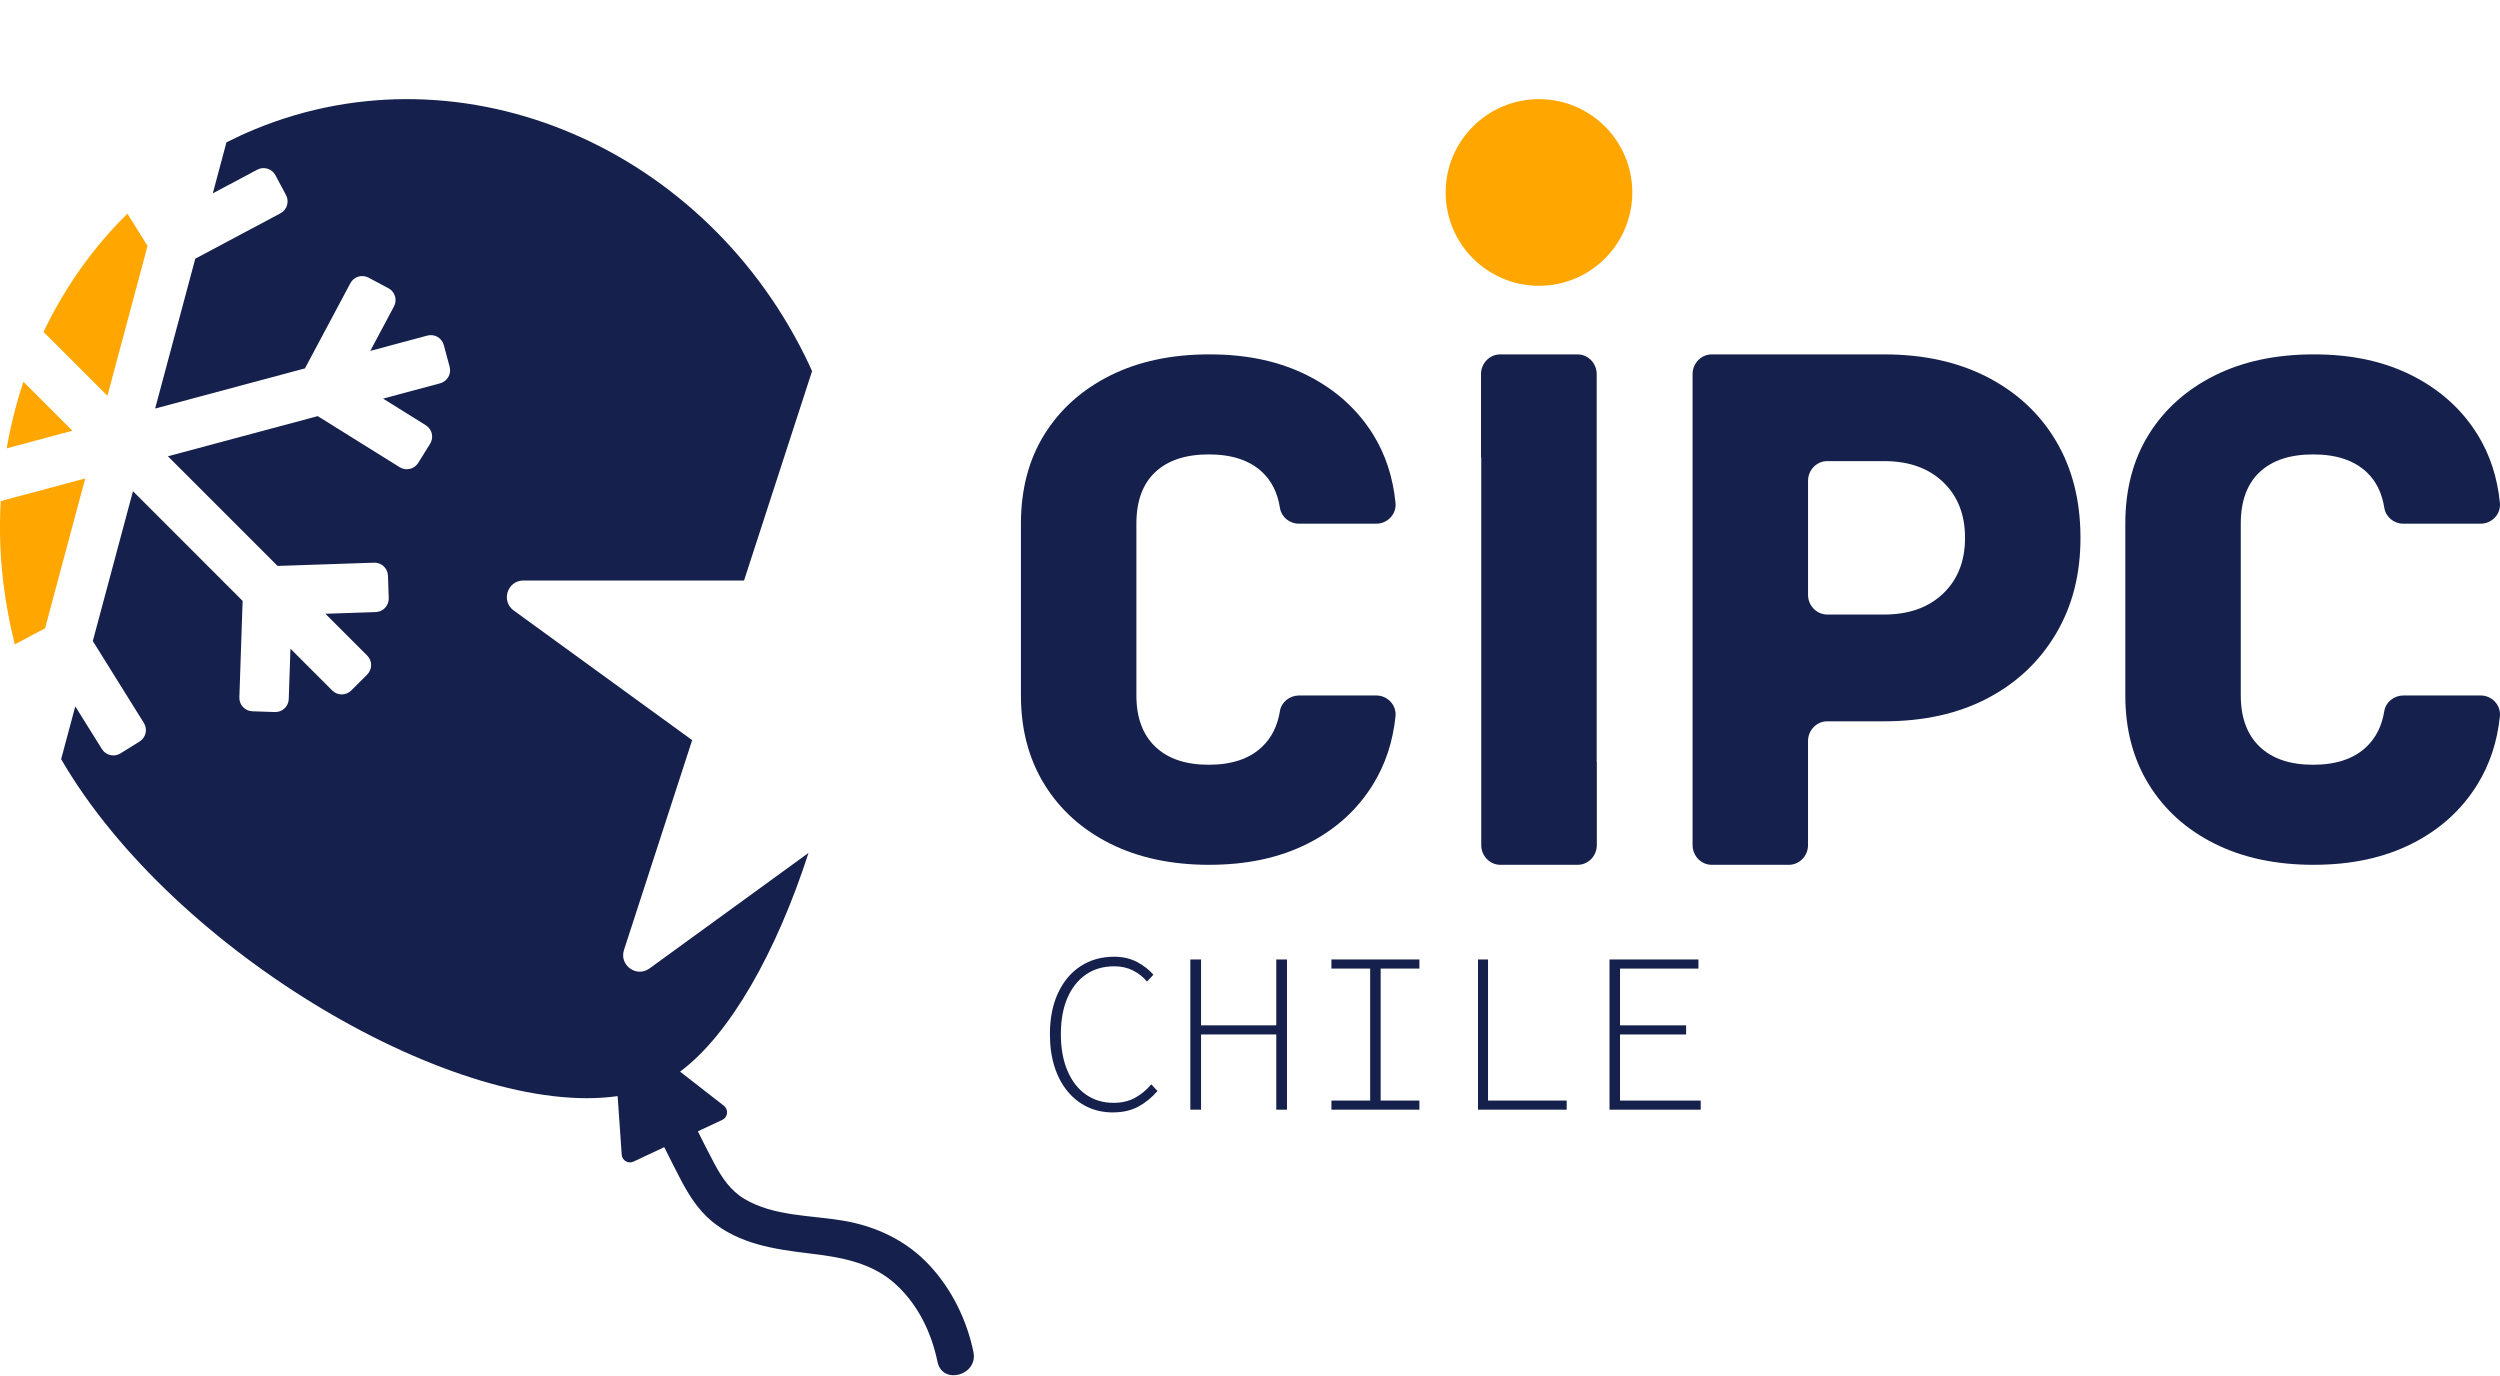
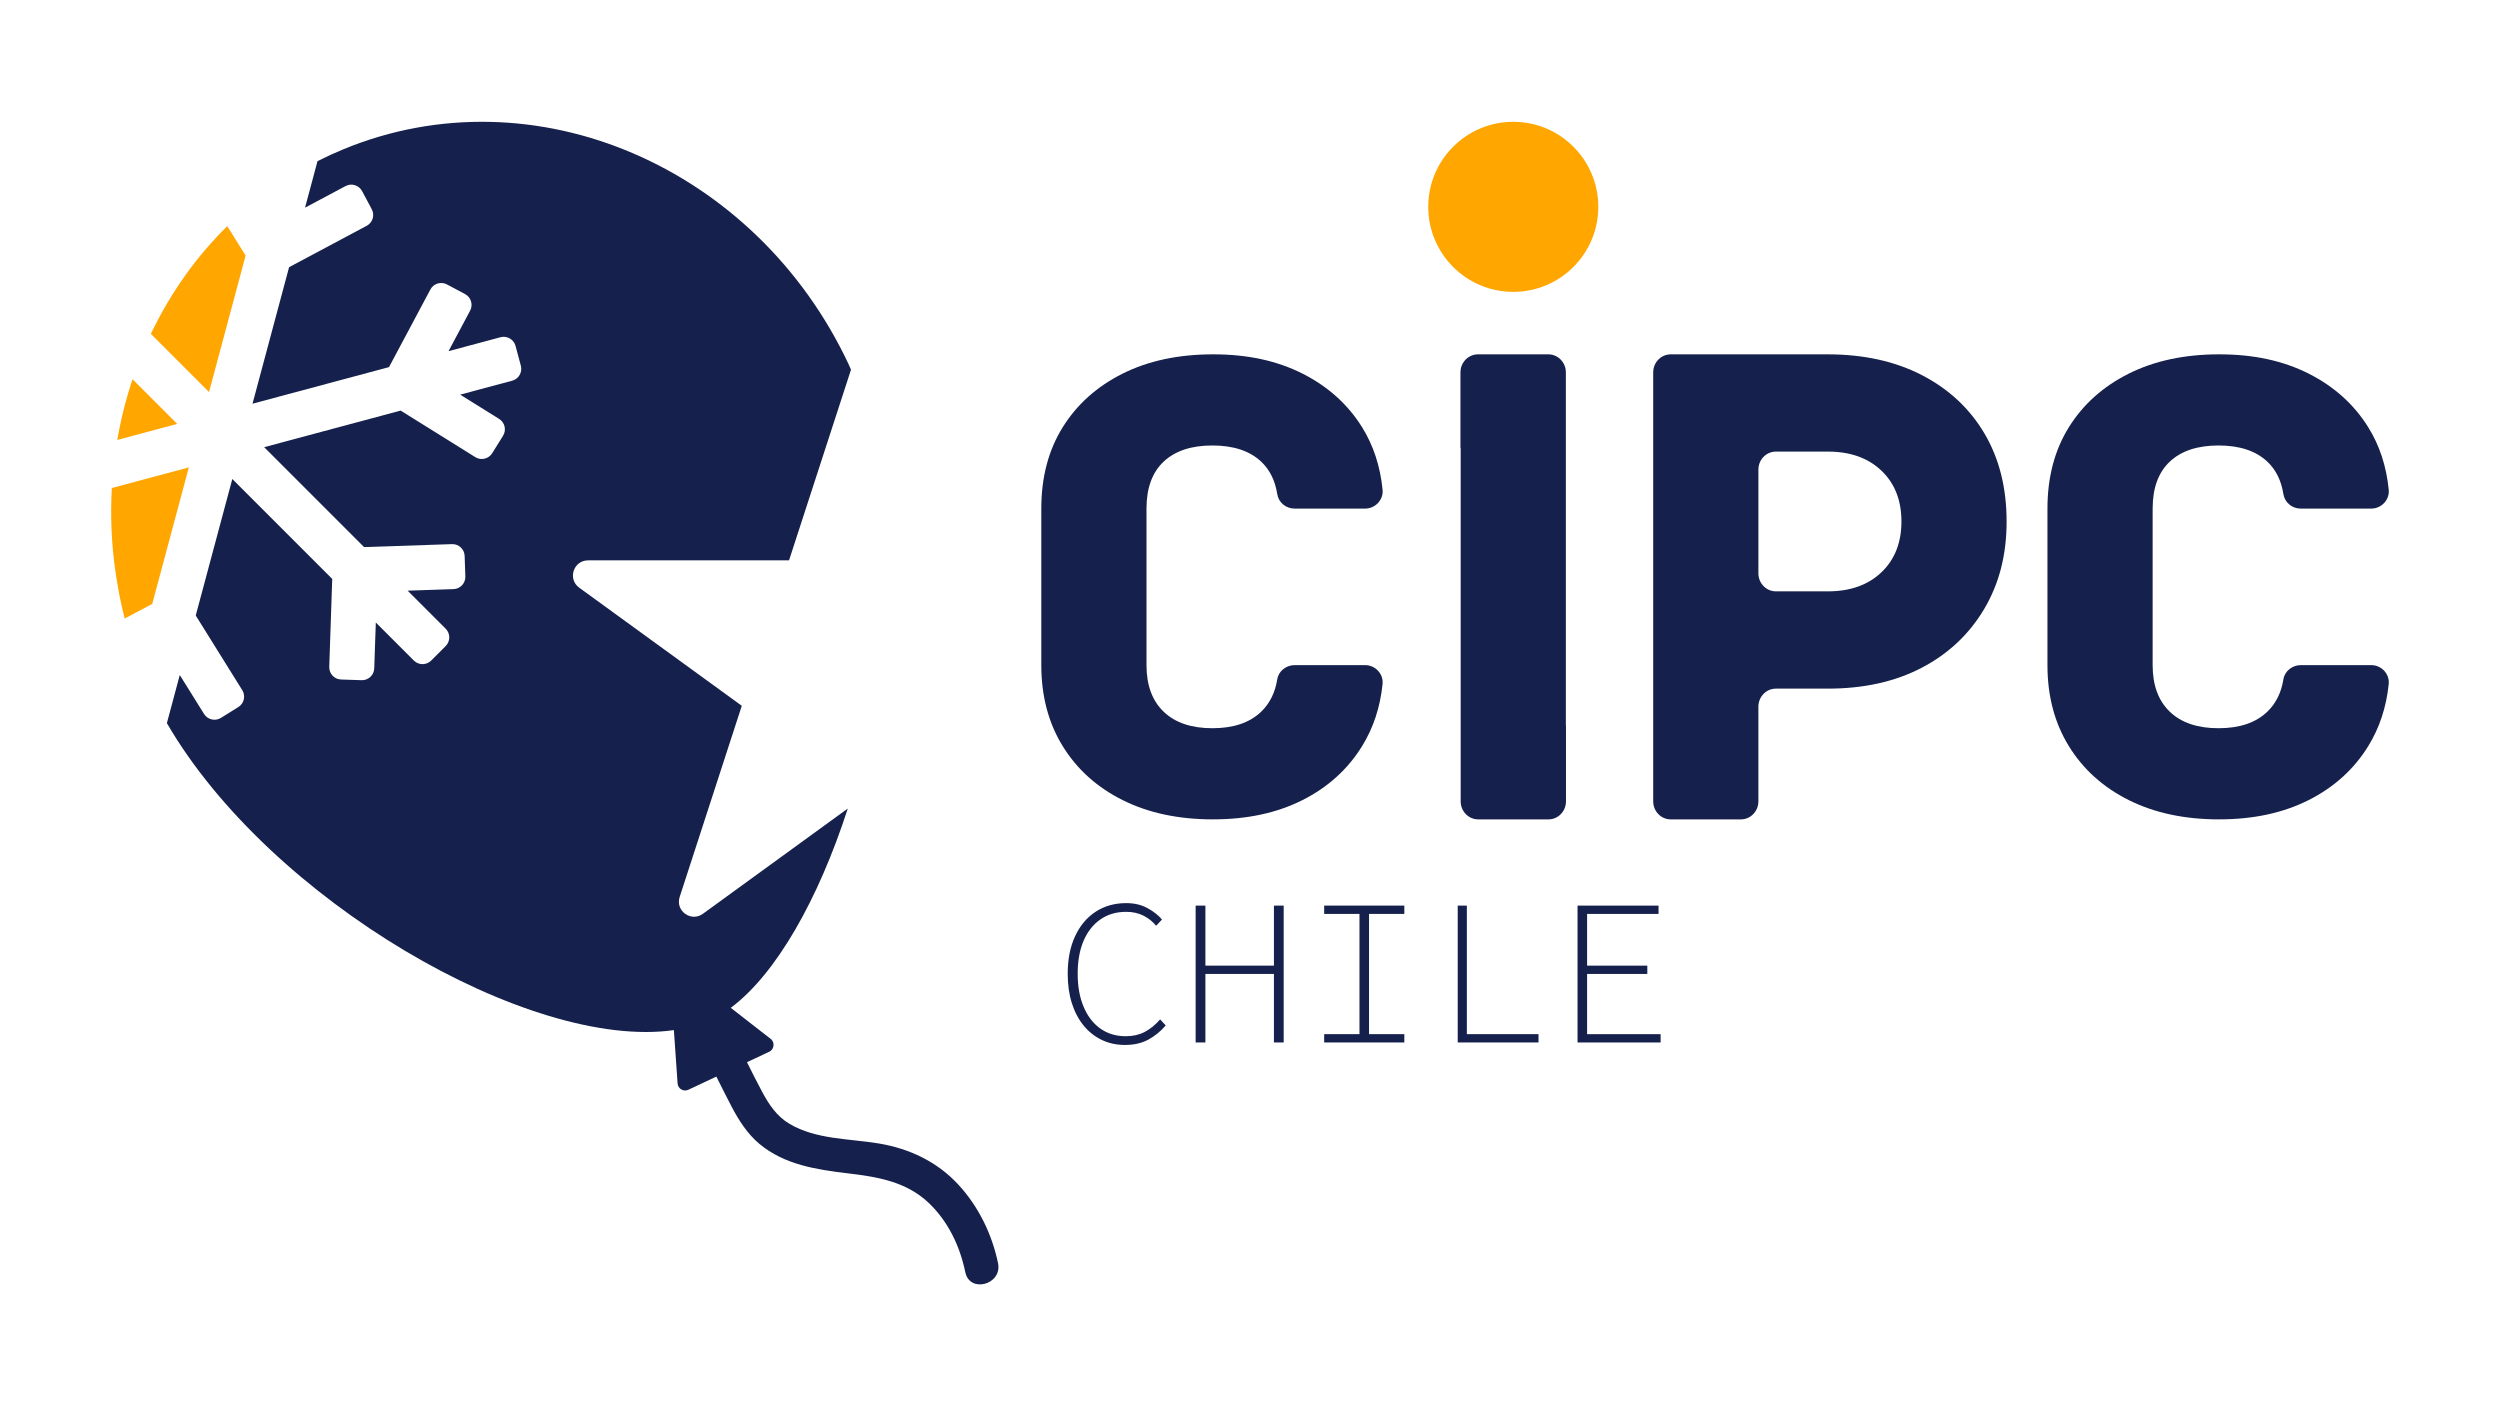
- <svg xmlns="http://www.w3.org/2000/svg" version="1.1" viewBox="0 0 1749.215 962.243" data-name="Capa 1" id="Capa_1" width="1749.215" height="962.243">
-   <defs id="defs4643">
-     <style id="style4641">
+ <svg xmlns="http://www.w3.org/2000/svg" id="Capa_1" data-name="Capa 1" viewBox="0 0 1920 1080">
+   <defs>
+     <style>
      .cls-1 {
        fill: #ffa600;
      }

      .cls-2 {
        fill: #15214c;
      }
    </style>
  </defs>
-   <path class="cls-2" d="m 846.27,605.106 c -26.58,0 -49.73,-4.94 -69.47,-14.81 -19.75,-9.87 -35.1,-23.7 -46.04,-41.47 -10.96,-17.77 -16.43,-38.5 -16.43,-62.2 v -120.2 c 0,-24.05 5.47,-44.87 16.43,-62.47 10.95,-17.59 26.3,-31.33 46.04,-41.21 19.74,-9.87 42.9,-14.8 69.47,-14.8 26.57,0 49.09,4.94 68.66,14.8 19.56,9.88 34.82,23.61 45.78,41.21 8.68,13.94 13.92,29.92 15.72,47.92 0.78,7.82 -5.59,14.54 -13.44,14.54 h -54.23 c -6.52,0 -12.21,-4.68 -13.22,-11.13 -1.65,-10.44 -5.77,-18.76 -12.37,-24.95 -8.8,-8.26 -21.27,-12.39 -37.43,-12.39 -16.16,0 -28.64,4.13 -37.43,12.39 -8.8,8.26 -13.19,20.29 -13.19,36.08 v 120.2 c 0,15.44 4.39,27.37 13.19,35.81 8.8,8.44 21.27,12.66 37.43,12.66 16.16,0 28.62,-4.21 37.43,-12.66 6.6,-6.33 10.72,-14.62 12.37,-24.89 1.03,-6.41 6.92,-10.92 13.42,-10.92 h 54.02 c 7.86,0 14.24,6.73 13.44,14.55 -1.82,17.73 -7.05,33.61 -15.7,47.64 -10.96,17.77 -26.22,31.6 -45.78,41.47 -19.57,9.87 -42.46,14.81 -68.66,14.81 z" id="path4645" />
-   <path class="cls-2" d="m 1049.87,605.106 c -7.44,0 -13.46,-6.19 -13.46,-13.83 v -58.09 0 -213.31 h -0.17 v -58.09 c 0,-7.64 6.03,-13.83 13.46,-13.83 h 54.03 c 7.44,0 13.46,6.19 13.46,13.83 v 58.09 0 213.31 h 0.09 v 58.09 c 0,7.64 -6.03,13.83 -13.46,13.83 h -53.94 z" id="path4647" />
-   <path class="cls-2" d="m 1184.27,591.276 v -329.49 c 0,-7.64 6.03,-13.83 13.46,-13.83 h 120.63 c 27.64,0 51.78,5.35 72.43,16.04 20.64,10.71 36.62,25.65 47.93,44.82 11.31,19.18 16.96,41.69 16.96,67.5 0,25.81 -5.75,47.86 -17.23,67.23 -11.5,19.36 -27.47,34.39 -47.93,45.09 -20.46,10.7 -44.52,16.05 -72.16,16.05 h -39.85 c -7.44,0 -13.46,6.19 -13.46,13.83 v 72.76 c 0,7.64 -6.03,13.83 -13.46,13.83 h -53.85 c -7.44,0 -13.46,-6.19 -13.46,-13.83 z m 80.79,-175.13 c 0,7.64 6.03,13.83 13.46,13.83 h 39.85 c 17.23,0 30.96,-4.88 41.2,-14.66 10.23,-9.77 15.34,-22.78 15.34,-39.01 0,-16.23 -5.11,-29.23 -15.34,-39.01 -10.24,-9.77 -23.97,-14.66 -41.2,-14.66 h -39.85 c -7.44,0 -13.46,6.19 -13.46,13.83 v 79.67 z" id="path4649" />
-   <path class="cls-2" d="m 1618.99,605.106 c -26.58,0 -49.73,-4.94 -69.47,-14.81 -19.75,-9.87 -35.1,-23.7 -46.04,-41.47 -10.96,-17.77 -16.43,-38.5 -16.43,-62.2 v -120.2 c 0,-24.05 5.47,-44.87 16.43,-62.47 10.95,-17.59 26.3,-31.33 46.04,-41.21 19.74,-9.87 42.9,-14.8 69.47,-14.8 26.57,0 49.09,4.94 68.66,14.8 19.56,9.88 34.82,23.61 45.78,41.21 8.68,13.94 13.92,29.92 15.72,47.92 0.78,7.82 -5.59,14.54 -13.44,14.54 h -54.23 c -6.52,0 -12.21,-4.68 -13.22,-11.13 -1.65,-10.44 -5.77,-18.76 -12.37,-24.95 -8.8,-8.26 -21.27,-12.39 -37.43,-12.39 -16.16,0 -28.64,4.13 -37.43,12.39 -8.8,8.26 -13.19,20.29 -13.19,36.08 v 120.2 c 0,15.44 4.39,27.37 13.19,35.81 8.8,8.44 21.27,12.66 37.43,12.66 16.16,0 28.62,-4.21 37.43,-12.66 6.6,-6.33 10.72,-14.62 12.37,-24.89 1.03,-6.41 6.92,-10.92 13.42,-10.92 h 54.02 c 7.86,0 14.24,6.73 13.44,14.55 -1.82,17.73 -7.05,33.61 -15.7,47.64 -10.96,17.77 -26.22,31.6 -45.78,41.47 -19.57,9.87 -42.46,14.81 -68.66,14.81 z" id="path4651" />
-   <circle class="cls-1" cx="1076.8" cy="134.666" r="65.3" id="circle4653" />
-   <path class="cls-2" d="m 778.63,778.346 c -6.49,0 -12.42,-1.27 -17.79,-3.83 -5.37,-2.55 -10.02,-6.22 -13.95,-11.01 -3.93,-4.79 -6.96,-10.53 -9.09,-17.22 -2.13,-6.7 -3.19,-14.24 -3.19,-22.65 0,-11.06 1.88,-20.65 5.66,-28.79 3.77,-8.14 9.03,-14.41 15.79,-18.82 6.75,-4.41 14.59,-6.62 23.52,-6.62 6.17,0 11.59,1.28 16.26,3.83 4.68,2.55 8.4,5.48 11.17,8.77 l -4.47,4.79 c -2.76,-3.3 -6.06,-5.91 -9.89,-7.82 -3.82,-1.91 -8.19,-2.87 -13.07,-2.87 -7.66,0 -14.28,1.94 -19.86,5.82 -5.58,3.88 -9.88,9.36 -12.91,16.42 -3.03,7.07 -4.54,15.5 -4.54,25.28 0,9.78 1.51,18.13 4.54,25.36 3.03,7.23 7.3,12.81 12.84,16.75 5.53,3.94 12.06,5.9 19.61,5.9 5.42,0 10.24,-1.09 14.44,-3.27 4.2,-2.18 8.16,-5.4 11.88,-9.65 l 4.31,4.63 c -3.93,4.57 -8.4,8.21 -13.4,10.92 -5.01,2.71 -10.96,4.07 -17.86,4.07 z" id="path4655" />
-   <path class="cls-2" d="m 832.86,776.426 v -105.1 h 7.5 v 46.09 h 52.63 v -46.09 h 7.49 v 105.1 h -7.49 v -52.63 h -52.63 v 52.63 z" id="path4657" />
-   <path class="cls-2" d="m 931.58,776.426 v -6.38 h 27.11 v -92.35 h -27.11 v -6.38 h 61.56 v 6.38 h -27.11 v 92.35 h 27.11 v 6.38 z" id="path4659" />
-   <path class="cls-2" d="m 1034.14,776.426 v -105.1 h 7.01 v 98.72 h 55.03 v 6.38 z" id="path4661" />
-   <path class="cls-2" d="m 1126.16,776.426 v -105.1 h 62.21 v 6.38 h -54.87 v 39.72 h 46.25 v 6.38 h -46.25 v 46.25 h 56.46 v 6.38 h -63.8 z" id="path4663" />
-   <g id="g4673" transform="translate(-85.39,-24.18446)">
-     <path class="cls-1" d="m 188.63,196.28 -14.06,-22.56 c 0,0 -0.07,0.07 -0.11,0.1 l -0.03,-0.05 c -23.39,23.04 -42.56,49.98 -57.06,79.52 -0.03,0.07 -0.07,0.13 -0.1,0.2 -0.47,0.97 -0.96,1.93 -1.42,2.91 l 44.69,44.69 28.09,-104.82 z" id="path4665" />
-     <path class="cls-2" d="m 521.99,688.85 47.7,-146.8 -124.87,-90.72 c -9.08,-6.6 -4.42,-20.97 6.81,-20.97 h 154.35 l 47.6,-146.49 c -0.57,-1.25 -1.12,-2.51 -1.7,-3.75 0,-0.01 0.01,-0.02 0.02,-0.03 C 580.75,128.15 410.35,54.21 263.86,114.58 c -6.85,2.82 -13.52,5.9 -20.02,9.19 l -9.57,35.72 31.1,-16.58 c 4.59,-2.44 10.28,-0.71 12.73,3.87 l 7.41,13.91 c 2.44,4.59 0.71,10.28 -3.86,12.72 l -59.63,31.79 -28.09,104.84 104.83,-28.1 31.79,-59.63 c 2.43,-4.58 8.14,-6.31 12.71,-3.87 l 13.92,7.42 c 4.58,2.45 6.32,8.14 3.87,12.73 l -16.58,31.1 39.94,-10.7 c 5,-1.35 10.16,1.64 11.51,6.64 l 4.09,15.24 c 1.34,5.01 -1.65,10.17 -6.66,11.51 l -39.94,10.7 29.92,18.65 c 4.41,2.75 5.75,8.54 3,12.96 L 378,348.08 c -2.74,4.4 -8.54,5.75 -12.95,3.01 l -57.35,-35.75 -104.82,28.09 76.73,76.73 67.53,-2.27 c 5.19,-0.17 9.54,3.89 9.71,9.08 l 0.53,15.76 c 0.17,5.19 -3.89,9.54 -9.08,9.71 l -35.23,1.19 29.23,29.23 c 3.67,3.67 3.67,9.62 0,13.3 l -11.15,11.15 c -3.67,3.67 -9.62,3.67 -13.3,0 l -29.23,-29.23 -1.2,35.23 c -0.17,5.19 -4.52,9.26 -9.71,9.08 l -15.76,-0.53 c -5.19,-0.17 -9.26,-4.52 -9.08,-9.71 l 2.28,-67.54 -76.73,-76.73 -28.09,104.82 35.74,57.36 c 2.74,4.4 1.4,10.2 -3.01,12.95 l -13.39,8.33 c -4.4,2.74 -10.2,1.4 -12.95,-3.01 l -18.66,-29.91 -9.9,36.95 c 78.96,135.97 278.8,251.61 389.38,235.75 l 2.85,40.98 c 0.28,4.06 4.56,6.57 8.25,4.84 l 21.52,-10.12 c 3.8,7.63 7.62,15.26 11.57,22.81 5.56,10.63 12.16,21.06 21.45,28.83 19.16,16.03 43.85,19.8 67.86,22.65 22.74,2.7 44.94,6.3 62.15,22.66 15.01,14.27 23.99,33.19 28.16,53.28 3.41,16.42 28.55,9.47 25.14,-6.93 -4.63,-22.31 -14.97,-43.5 -30.45,-60.3 -16.25,-17.63 -37.61,-27.7 -61.05,-31.62 -22.71,-3.8 -48.3,-2.99 -68.68,-15.11 -9.73,-5.78 -15.71,-14.74 -20.96,-24.52 -4.04,-7.52 -7.87,-15.16 -11.66,-22.81 l 17.07,-8.02 c 2.21,-1.04 3.36,-3.2 3.33,-5.35 0,-1.68 -0.73,-3.37 -2.23,-4.55 L 561.22,774 c 34.85,-25.86 67.39,-83.5 89.88,-153.05 L 539.82,701.8 c -9.08,6.6 -21.3,-2.28 -17.83,-12.96 z" id="path4667" />
-     <path class="cls-1" d="m 145.05,358.94 -59.17,15.85 c -0.13,2.39 -0.23,4.79 -0.31,7.19 -0.02,0.56 -0.03,1.12 -0.05,1.68 -0.05,1.76 -0.09,3.52 -0.11,5.28 0,0.8 -0.01,1.6 -0.02,2.41 0,1.55 0,3.09 0.01,4.64 0,0.88 0.01,1.75 0.03,2.63 0.03,1.56 0.07,3.12 0.12,4.69 0.03,0.82 0.04,1.64 0.07,2.46 0.09,2.17 0.2,4.35 0.33,6.53 0.07,1.21 0.16,2.43 0.25,3.65 0.08,1.07 0.15,2.14 0.24,3.21 0.11,1.35 0.23,2.71 0.36,4.06 0.08,0.9 0.17,1.8 0.26,2.7 0.15,1.46 0.3,2.93 0.47,4.39 0.08,0.68 0.16,1.37 0.25,2.05 0.94,7.77 2.16,15.54 3.66,23.32 0.04,0.23 0.09,0.46 0.13,0.69 0.39,1.97 0.79,3.95 1.21,5.92 0.02,0.1 0.04,0.2 0.06,0.3 0.89,4.15 1.89,8.3 2.95,12.45 l 21.14,-11.27 28.1,-104.83 z" id="path4669" />
-     <path class="cls-1" d="m 101.81,291.27 c 0,0 -0.03,0.09 -0.05,0.13 l -0.02,-0.02 c -0.24,0.73 -0.47,1.46 -0.71,2.19 -0.15,0.45 -0.29,0.9 -0.44,1.35 -0.61,1.89 -1.19,3.78 -1.76,5.68 -0.1,0.33 -0.2,0.66 -0.3,0.99 -1.37,4.6 -2.63,9.25 -3.79,13.93 -0.02,0.09 -0.04,0.19 -0.07,0.28 -0.55,2.23 -1.07,4.46 -1.57,6.71 -0.05,0.23 -0.1,0.47 -0.16,0.71 -0.5,2.24 -0.97,4.49 -1.42,6.75 -0.02,0.09 -0.04,0.17 -0.05,0.26 -0.5,2.53 -0.98,5.08 -1.42,7.63 h 0.01 c 0,0 0,0.01 0,0.02 l 46.02,-12.33 -34.28,-34.28 z" id="path4671" />
+   <path class="cls-2" d="M931.66,629.29c-26.58,0-49.73-4.94-69.47-14.81-19.75-9.87-35.1-23.7-46.04-41.47-10.96-17.77-16.43-38.5-16.43-62.2v-120.2c0-24.05,5.47-44.87,16.43-62.47,10.95-17.59,26.3-31.33,46.04-41.21,19.74-9.87,42.9-14.8,69.47-14.8s49.09,4.94,68.66,14.8c19.56,9.88,34.82,23.61,45.78,41.21,8.68,13.94,13.92,29.92,15.72,47.92.78,7.82-5.59,14.54-13.44,14.54h-54.23c-6.52,0-12.21-4.68-13.22-11.13-1.65-10.44-5.77-18.76-12.37-24.95-8.8-8.26-21.27-12.39-37.43-12.39s-28.64,4.13-37.43,12.39c-8.8,8.26-13.19,20.29-13.19,36.08v120.2c0,15.44,4.39,27.37,13.19,35.81,8.8,8.44,21.27,12.66,37.43,12.66s28.62-4.21,37.43-12.66c6.6-6.33,10.72-14.62,12.37-24.89,1.03-6.41,6.92-10.92,13.42-10.92h54.02c7.86,0,14.24,6.73,13.44,14.55-1.82,17.73-7.05,33.61-15.7,47.64-10.96,17.77-26.22,31.6-45.78,41.47-19.57,9.87-42.46,14.81-68.66,14.81Z" />
+   <path class="cls-2" d="M1135.26,629.29c-7.44,0-13.46-6.19-13.46-13.83v-58.09h0v-213.31h-.17v-58.09c0-7.64,6.03-13.83,13.46-13.83h54.03c7.44,0,13.46,6.19,13.46,13.83v58.09h0v213.31h.09v58.09c0,7.64-6.03,13.83-13.46,13.83h-53.94Z" />
+   <path class="cls-2" d="M1269.66,615.46v-329.49c0-7.64,6.03-13.83,13.46-13.83h120.63c27.64,0,51.78,5.35,72.43,16.04,20.64,10.71,36.62,25.65,47.93,44.82,11.31,19.18,16.96,41.69,16.96,67.5s-5.75,47.86-17.23,67.23c-11.5,19.36-27.47,34.39-47.93,45.09-20.46,10.7-44.52,16.05-72.16,16.05h-39.85c-7.44,0-13.46,6.19-13.46,13.83v72.76c0,7.64-6.03,13.83-13.46,13.83h-53.85c-7.44,0-13.46-6.19-13.46-13.83ZM1350.45,440.33c0,7.64,6.03,13.83,13.46,13.83h39.85c17.23,0,30.96-4.88,41.2-14.66,10.23-9.77,15.34-22.78,15.34-39.01s-5.11-29.23-15.34-39.01c-10.24-9.77-23.97-14.66-41.2-14.66h-39.85c-7.44,0-13.46,6.19-13.46,13.83v79.67Z" />
+   <path class="cls-2" d="M1704.38,629.29c-26.58,0-49.73-4.94-69.47-14.81-19.75-9.87-35.1-23.7-46.04-41.47-10.96-17.77-16.43-38.5-16.43-62.2v-120.2c0-24.05,5.47-44.87,16.43-62.47,10.95-17.59,26.3-31.33,46.04-41.21,19.74-9.87,42.9-14.8,69.47-14.8s49.09,4.94,68.66,14.8c19.56,9.88,34.82,23.61,45.78,41.21,8.68,13.94,13.92,29.92,15.72,47.92.78,7.82-5.59,14.54-13.44,14.54h-54.23c-6.52,0-12.21-4.68-13.22-11.13-1.65-10.44-5.77-18.76-12.37-24.95-8.8-8.26-21.27-12.39-37.43-12.39s-28.64,4.13-37.43,12.39c-8.8,8.26-13.19,20.29-13.19,36.08v120.2c0,15.44,4.39,27.37,13.19,35.81,8.8,8.44,21.27,12.66,37.43,12.66s28.62-4.21,37.43-12.66c6.6-6.33,10.72-14.62,12.37-24.89,1.03-6.41,6.92-10.92,13.42-10.92h54.02c7.86,0,14.24,6.73,13.44,14.55-1.82,17.73-7.05,33.61-15.7,47.64-10.96,17.77-26.22,31.6-45.78,41.47-19.57,9.87-42.46,14.81-68.66,14.81Z" />
+   <circle class="cls-1" cx="1162.19" cy="158.85" r="65.3" />
+   <path class="cls-2" d="M864.02,802.53c-6.49,0-12.42-1.27-17.79-3.83-5.37-2.55-10.02-6.22-13.95-11.01-3.93-4.79-6.96-10.53-9.09-17.22-2.13-6.7-3.19-14.24-3.19-22.65,0-11.06,1.88-20.65,5.66-28.79,3.77-8.14,9.03-14.41,15.79-18.82,6.75-4.41,14.59-6.62,23.52-6.62,6.17,0,11.59,1.28,16.26,3.83,4.68,2.55,8.4,5.48,11.17,8.77l-4.47,4.79c-2.76-3.3-6.06-5.91-9.89-7.82-3.82-1.91-8.19-2.87-13.07-2.87-7.66,0-14.28,1.94-19.86,5.82-5.58,3.88-9.88,9.36-12.91,16.42-3.03,7.07-4.54,15.5-4.54,25.28s1.51,18.13,4.54,25.36c3.03,7.23,7.3,12.81,12.84,16.75,5.53,3.94,12.06,5.9,19.61,5.9,5.42,0,10.24-1.09,14.44-3.27,4.2-2.18,8.16-5.4,11.88-9.65l4.31,4.63c-3.93,4.57-8.4,8.21-13.4,10.92-5.01,2.71-10.96,4.07-17.86,4.07Z" />
+   <path class="cls-2" d="M918.25,800.61v-105.1h7.5v46.09h52.63v-46.09h7.49v105.1h-7.49v-52.63h-52.63v52.63h-7.5Z" />
+   <path class="cls-2" d="M1016.97,800.61v-6.38h27.11v-92.35h-27.11v-6.38h61.56v6.38h-27.11v92.35h27.11v6.38h-61.56Z" />
+   <path class="cls-2" d="M1119.53,800.61v-105.1h7.01v98.72h55.03v6.38h-62.04Z" />
+   <path class="cls-2" d="M1211.55,800.61v-105.1h62.21v6.38h-54.87v39.72h46.25v6.38h-46.25v46.25h56.46v6.38h-63.8Z" />
+   <g>
+     <path class="cls-1" d="M188.63,196.28l-14.06-22.56s-.07.07-.11.1l-.03-.05c-23.39,23.04-42.56,49.98-57.06,79.52-.03.07-.07.13-.1.2-.47.97-.96,1.93-1.42,2.91l44.69,44.69,28.09-104.82Z" />
+     <path class="cls-2" d="M521.99,688.85l47.7-146.8-124.87-90.72c-9.08-6.6-4.42-20.97,6.81-20.97h154.35l47.6-146.49c-.57-1.25-1.12-2.51-1.7-3.75,0-.01.01-.02.02-.03-71.15-151.94-241.55-225.88-388.04-165.51-6.85,2.82-13.52,5.9-20.02,9.19l-9.57,35.72,31.1-16.58c4.59-2.44,10.28-.71,12.73,3.87l7.41,13.91c2.44,4.59.71,10.28-3.86,12.72l-59.63,31.79-28.09,104.84,104.83-28.1,31.79-59.63c2.43-4.58,8.14-6.31,12.71-3.87l13.92,7.42c4.58,2.45,6.32,8.14,3.87,12.73l-16.58,31.1,39.94-10.7c5-1.35,10.16,1.64,11.51,6.64l4.09,15.24c1.34,5.01-1.65,10.17-6.66,11.51l-39.94,10.7,29.92,18.65c4.41,2.75,5.75,8.54,3,12.96l-8.33,13.39c-2.74,4.4-8.54,5.75-12.95,3.01l-57.35-35.75-104.82,28.09,76.73,76.73,67.53-2.27c5.19-.17,9.54,3.89,9.71,9.08l.53,15.76c.17,5.19-3.89,9.54-9.08,9.71l-35.23,1.19,29.23,29.23c3.67,3.67,3.67,9.62,0,13.3l-11.15,11.15c-3.67,3.67-9.62,3.67-13.3,0l-29.23-29.23-1.2,35.23c-.17,5.19-4.52,9.26-9.71,9.08l-15.76-.53c-5.19-.17-9.26-4.52-9.08-9.71l2.28-67.54-76.73-76.73-28.09,104.82,35.74,57.36c2.74,4.4,1.4,10.2-3.01,12.95l-13.39,8.33c-4.4,2.74-10.2,1.4-12.95-3.01l-18.66-29.91-9.9,36.95c78.96,135.97,278.8,251.61,389.38,235.75l2.85,40.98c.28,4.06,4.56,6.57,8.25,4.84l21.52-10.12c3.8,7.63,7.62,15.26,11.57,22.81,5.56,10.63,12.16,21.06,21.45,28.83,19.16,16.03,43.85,19.8,67.86,22.65,22.74,2.7,44.94,6.3,62.15,22.66,15.01,14.27,23.99,33.19,28.16,53.28,3.41,16.42,28.55,9.47,25.14-6.93-4.63-22.31-14.97-43.5-30.45-60.3-16.25-17.63-37.61-27.7-61.05-31.62-22.71-3.8-48.3-2.99-68.68-15.11-9.73-5.78-15.71-14.74-20.96-24.52-4.04-7.52-7.87-15.16-11.66-22.81l17.07-8.02c2.21-1.04,3.36-3.2,3.33-5.35,0-1.68-.73-3.37-2.23-4.55l-30.64-23.84c34.85-25.86,67.39-83.5,89.88-153.05l-111.28,80.85c-9.08,6.6-21.3-2.28-17.83-12.96Z" />
+     <path class="cls-1" d="M145.05,358.94l-59.17,15.85c-.13,2.39-.23,4.79-.31,7.19-.02.56-.03,1.12-.05,1.68-.05,1.76-.09,3.52-.11,5.28,0,.8-.01,1.6-.02,2.41,0,1.55,0,3.09.01,4.64,0,.88.01,1.75.03,2.63.03,1.56.07,3.12.12,4.69.03.82.04,1.64.07,2.46.09,2.17.2,4.35.33,6.53.07,1.21.16,2.43.25,3.65.08,1.07.15,2.14.24,3.21.11,1.35.23,2.71.36,4.06.08.9.17,1.8.26,2.7.15,1.46.3,2.93.47,4.39.08.68.16,1.37.25,2.05.94,7.77,2.16,15.54,3.66,23.32.04.23.09.46.13.69.39,1.97.79,3.95,1.21,5.92.02.1.04.2.06.3.89,4.15,1.89,8.3,2.95,12.45l21.14-11.27,28.1-104.83Z" />
+     <path class="cls-1" d="M101.81,291.27s-.03.09-.05.13l-.02-.02c-.24.73-.47,1.46-.71,2.19-.15.45-.29.9-.44,1.35-.61,1.89-1.19,3.78-1.76,5.68-.1.33-.2.66-.3.99-1.37,4.6-2.63,9.25-3.79,13.93-.02.09-.04.19-.07.28-.55,2.23-1.07,4.46-1.57,6.71-.05.23-.1.47-.16.71-.5,2.24-.97,4.49-1.42,6.75-.02.09-.04.17-.05.26-.5,2.53-.98,5.08-1.42,7.63h.01s0,.01,0,.02l46.02-12.33-34.28-34.28Z" />
  </g>
</svg>
